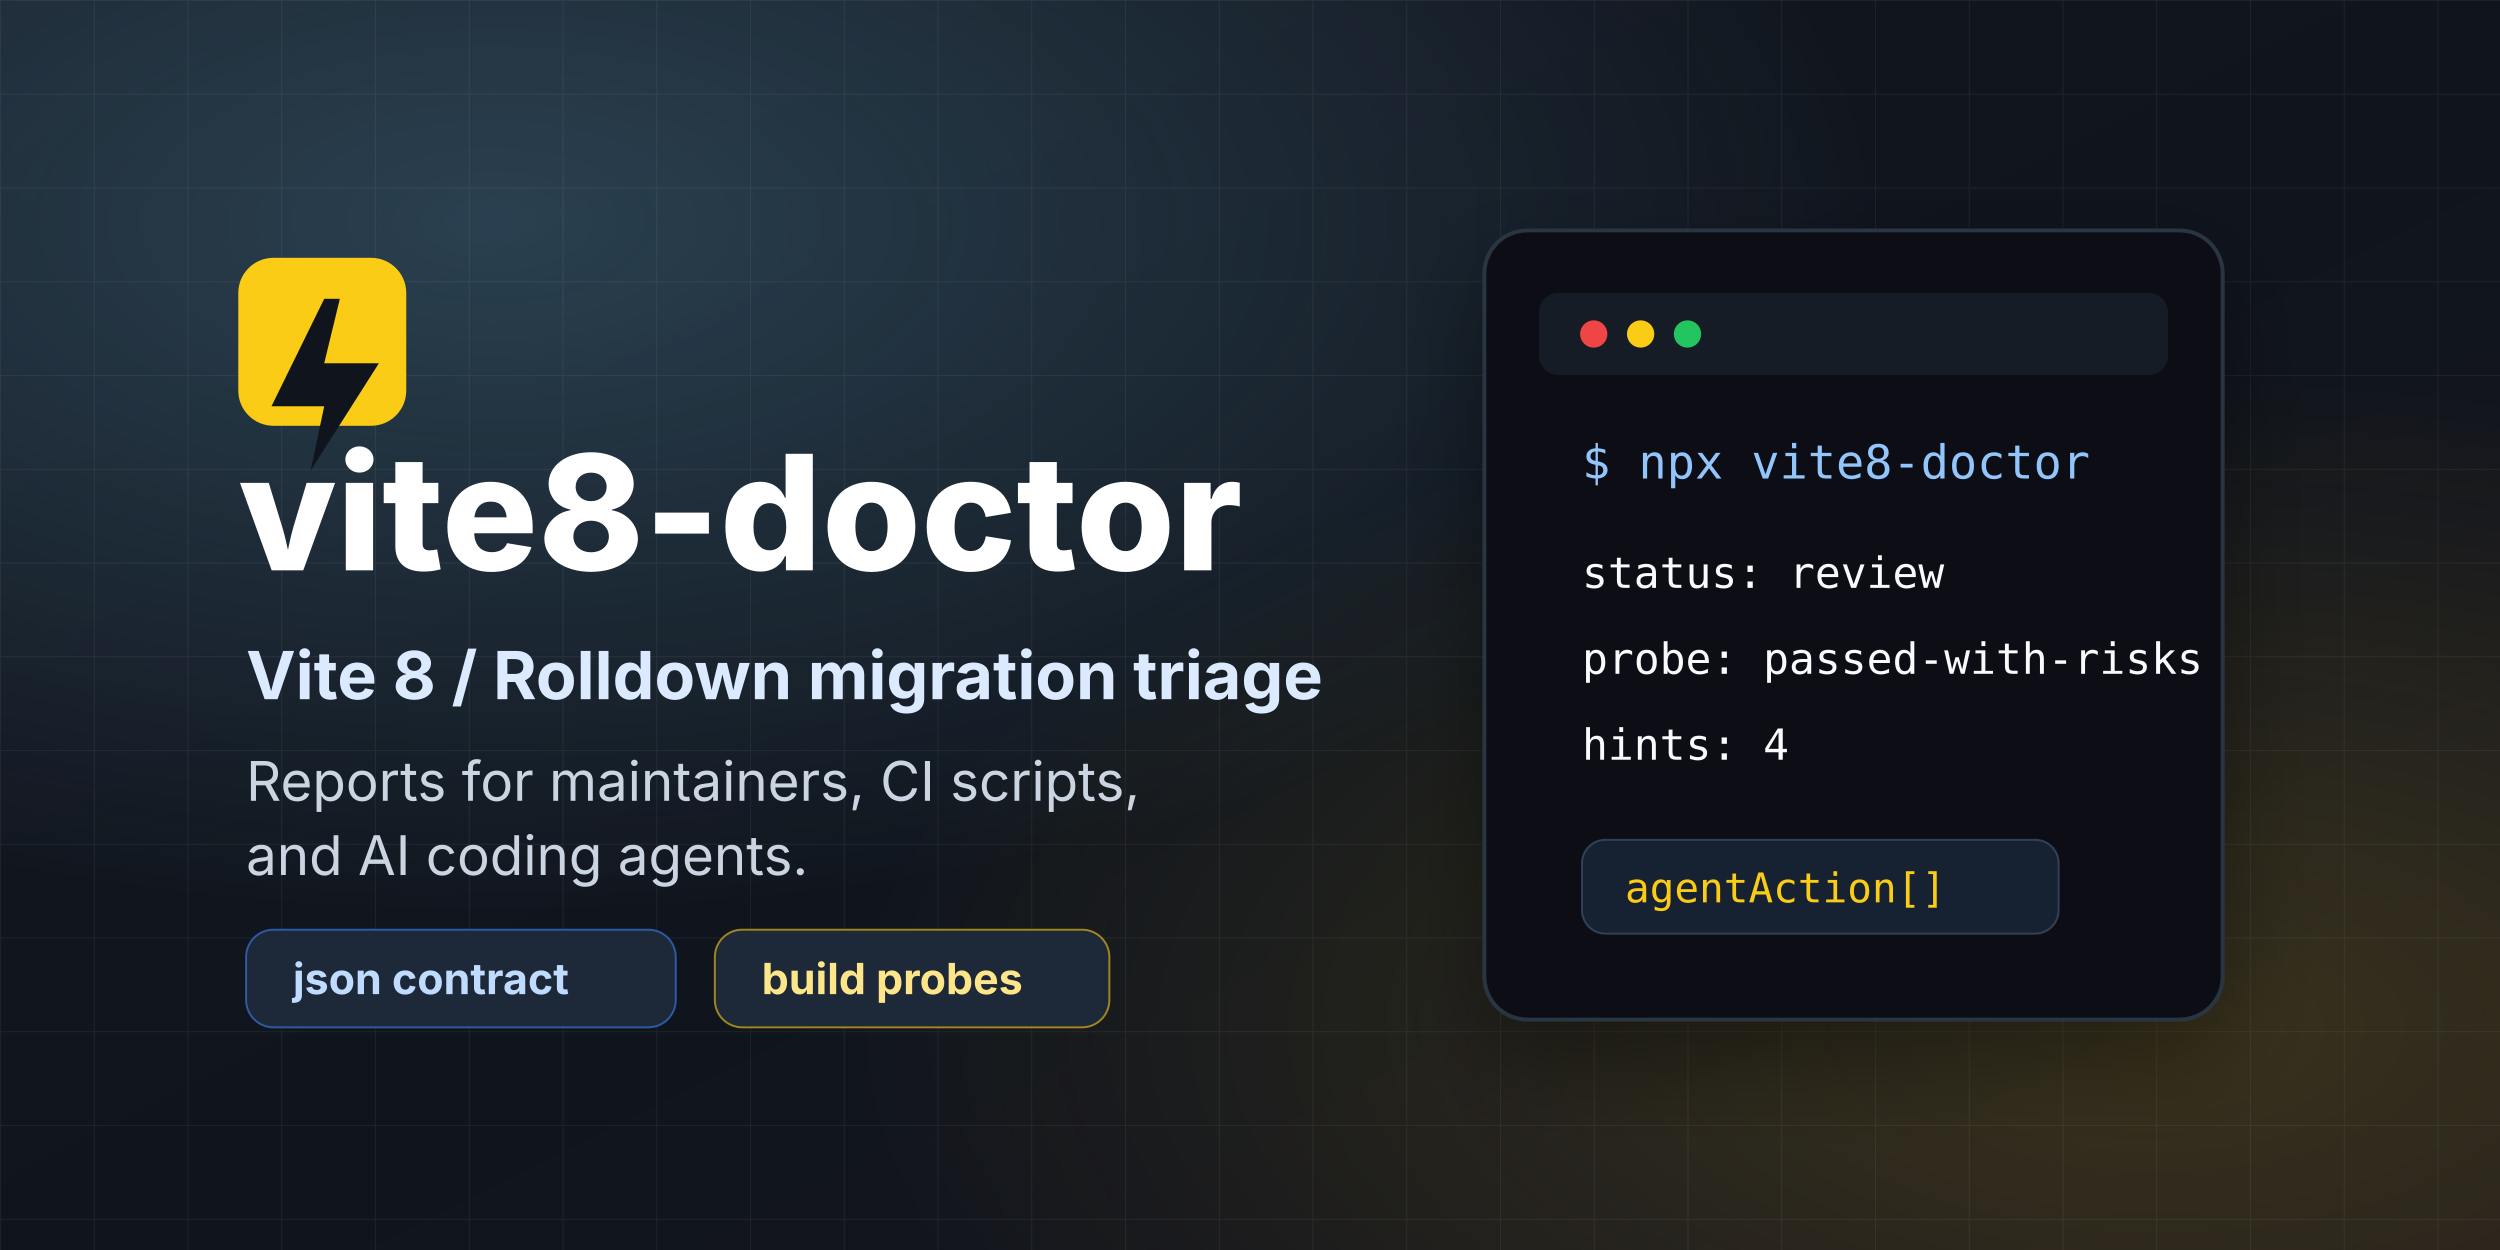
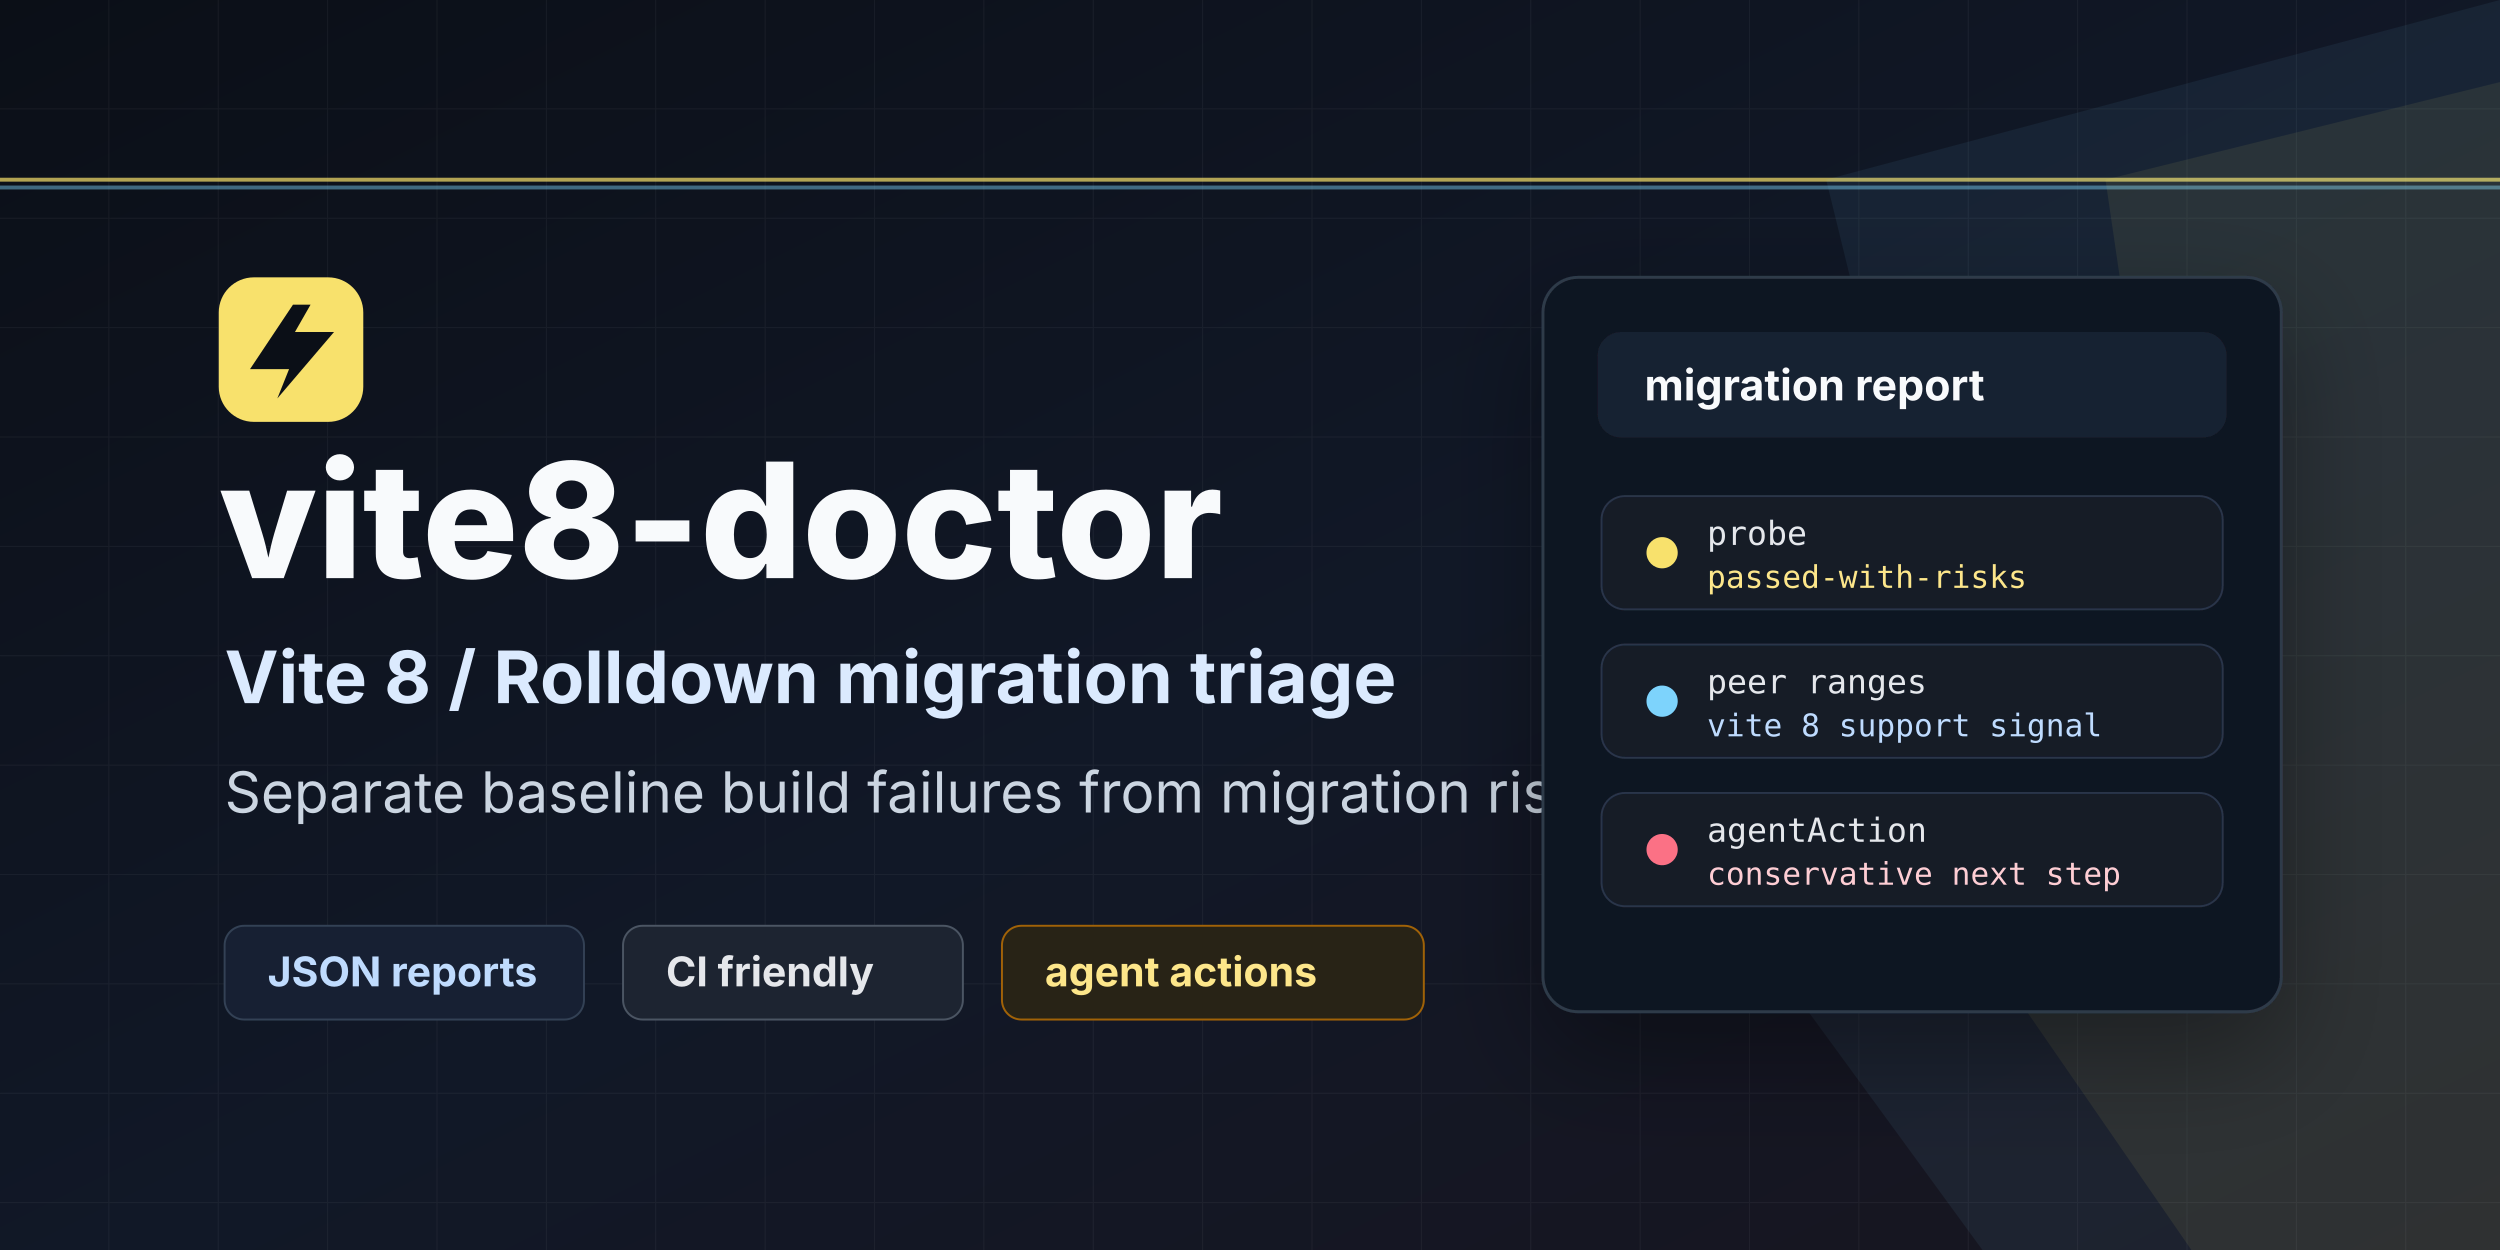
<svg xmlns="http://www.w3.org/2000/svg" width="1280" height="640" viewBox="0 0 1280 640" role="img" aria-labelledby="title desc">
  <defs>
    <linearGradient id="bg" x1="0" y1="0" x2="1" y2="1">
-       <stop offset="0%" stop-color="#141821" />
-       <stop offset="54%" stop-color="#10151d" />
-       <stop offset="100%" stop-color="#17151e" />
+       <stop offset="0" stop-color="#0b0f17" />
+       <stop offset="0.52" stop-color="#111827" />
+       <stop offset="1" stop-color="#18151f" />
    </linearGradient>
-     <radialGradient id="pulse-a" cx="20%" cy="18%" r="55%">
-       <stop offset="0%" stop-color="#7dd3fc" stop-opacity="0.22" />
-       <stop offset="100%" stop-color="#7dd3fc" stop-opacity="0" />
-     </radialGradient>
-     <radialGradient id="pulse-b" cx="86%" cy="82%" r="52%">
-       <stop offset="0%" stop-color="#facc15" stop-opacity="0.16" />
-       <stop offset="100%" stop-color="#facc15" stop-opacity="0" />
-     </radialGradient>
-     <pattern id="grid" width="48" height="48" patternUnits="userSpaceOnUse">
-       <path d="M48 0H0V48" fill="none" stroke="#ffffff" stroke-opacity="0.055" stroke-width="1" />
+     <linearGradient id="mark" x1="0" y1="0" x2="1" y2="1">
+       <stop offset="0" stop-color="#f8e16c" />
+       <stop offset="1" stop-color="#7dd3fc" />
+     </linearGradient>
+     <filter id="card-shadow" x="-20%" y="-20%" width="140%" height="140%">
+       <feDropShadow dx="0" dy="22" stdDeviation="28" flood-color="#000000" flood-opacity="0.36" />
+     </filter>
+     <pattern id="mesh" width="56" height="56" patternUnits="userSpaceOnUse">
+       <path d="M0 56H56M56 0V56" fill="none" stroke="#f8fafc" stroke-opacity="0.045" stroke-width="1" />
    </pattern>
-     <filter id="shadow" x="-20%" y="-20%" width="140%" height="140%">
-       <feDropShadow dx="0" dy="18" stdDeviation="24" flood-color="#000000" flood-opacity="0.38" />
-     </filter>
  </defs>
  <rect width="1280" height="640" fill="url(#bg)" />
-   <rect width="1280" height="640" fill="url(#pulse-a)" />
-   <rect width="1280" height="640" fill="url(#pulse-b)" />
-   <rect width="1280" height="640" fill="url(#grid)" />
-   <g filter="url(#shadow)">
-     <rect x="760" y="118" width="378" height="404" rx="22" fill="#0c1118" stroke="#2b3442" stroke-width="2" />
-     <rect x="788" y="150" width="322" height="42" rx="10" fill="#141b25" />
-     <circle cx="816" cy="171" r="7" fill="#ef4444" />
-     <circle cx="840" cy="171" r="7" fill="#facc15" />
-     <circle cx="864" cy="171" r="7" fill="#22c55e" />
-     <text x="810" y="245" fill="#93c5fd" font-family="SFMono-Regular, Menlo, Consolas, monospace" font-size="24">$ npx vite8-doctor</text>
-     <text x="810" y="301" fill="#f8fafc" font-family="SFMono-Regular, Menlo, Consolas, monospace" font-size="22">status: review</text>
-     <text x="810" y="345" fill="#f8fafc" font-family="SFMono-Regular, Menlo, Consolas, monospace" font-size="22">probe: passed-with-risks</text>
-     <text x="810" y="389" fill="#f8fafc" font-family="SFMono-Regular, Menlo, Consolas, monospace" font-size="22">hints: 4</text>
-     <rect x="810" y="430" width="244" height="48" rx="12" fill="#182233" stroke="#334155" />
-     <text x="832" y="462" fill="#facc15" font-family="SFMono-Regular, Menlo, Consolas, monospace" font-size="21">agentAction[]</text>
+   <rect width="1280" height="640" fill="url(#mesh)" />
+   <path d="M0 92H1280" stroke="#f8e16c" stroke-width="2" stroke-opacity="0.7" />
+   <path d="M0 96H1280" stroke="#7dd3fc" stroke-width="2" stroke-opacity="0.45" />
+   <path d="M935 92L1280 0V640L1015 640L885 462L984 292Z" fill="#7dd3fc" fill-opacity="0.07" />
+   <path d="M1078 92L1280 42V640H1122L1024 498L1112 324Z" fill="#f8e16c" fill-opacity="0.08" />
+   <g transform="translate(112 142)">
+     <rect x="0" y="0" width="74" height="74" rx="18" fill="#f8e16c" />
+     <path d="M38 14L16 47H36L30 62L59 28H39L47 14Z" fill="#0b0f17" />
+     <text x="0" y="154" fill="#f8fafc" font-family="Inter, ui-sans-serif, system-ui, -apple-system, BlinkMacSystemFont, Segoe UI, sans-serif" font-size="82" font-weight="820">vite8-doctor</text>
+     <text x="3" y="218" fill="#dbeafe" font-family="Inter, ui-sans-serif, system-ui, -apple-system, BlinkMacSystemFont, Segoe UI, sans-serif" font-size="37" font-weight="650">Vite 8 / Rolldown migration triage</text>
+     <text x="3" y="274" fill="#cbd5e1" font-family="Inter, ui-sans-serif, system-ui, -apple-system, BlinkMacSystemFont, Segoe UI, sans-serif" font-size="29">Separate baseline build failures from migration risks.</text>
+     <g transform="translate(3 332)">
+       <rect width="184" height="48" rx="10" fill="#172033" stroke="#334155" />
+       <text x="22" y="31" fill="#bfdbfe" font-family="Inter, ui-sans-serif, system-ui, -apple-system, BlinkMacSystemFont, Segoe UI, sans-serif" font-size="21" font-weight="720">JSON reports</text>
+     </g>
+     <g transform="translate(207 332)">
+       <rect width="174" height="48" rx="10" fill="#1d2431" stroke="#4b5563" />
+       <text x="22" y="31" fill="#e5e7eb" font-family="Inter, ui-sans-serif, system-ui, -apple-system, BlinkMacSystemFont, Segoe UI, sans-serif" font-size="21" font-weight="720">CI friendly</text>
+     </g>
+     <g transform="translate(401 332)">
+       <rect width="216" height="48" rx="10" fill="#282316" stroke="#a16207" />
+       <text x="22" y="31" fill="#fde68a" font-family="Inter, ui-sans-serif, system-ui, -apple-system, BlinkMacSystemFont, Segoe UI, sans-serif" font-size="21" font-weight="720">agent actions</text>
+     </g>
  </g>
-   <g>
-     <rect x="122" y="132" width="86" height="86" rx="18" fill="#facc15" />
-     <path d="M166 153l-27 55h27l-7 33 35-55h-28l8-33z" fill="#10151d" />
-     <text x="122" y="292" fill="#ffffff" font-family="Inter, ui-sans-serif, system-ui, -apple-system, BlinkMacSystemFont, Segoe UI, sans-serif" font-size="82" font-weight="800">vite8-doctor</text>
-     <text x="126" y="358" fill="#dbeafe" font-family="Inter, ui-sans-serif, system-ui, -apple-system, BlinkMacSystemFont, Segoe UI, sans-serif" font-size="34" font-weight="650">Vite 8 / Rolldown migration triage</text>
-     <text x="126" y="410" fill="#cbd5e1" font-family="Inter, ui-sans-serif, system-ui, -apple-system, BlinkMacSystemFont, Segoe UI, sans-serif" font-size="28">Reports for maintainers, CI scripts,</text>
-     <text x="126" y="448" fill="#cbd5e1" font-family="Inter, ui-sans-serif, system-ui, -apple-system, BlinkMacSystemFont, Segoe UI, sans-serif" font-size="28">and AI coding agents.</text>
-     <g transform="translate(126 476)">
-       <rect width="220" height="50" rx="14" fill="#1d2838" stroke="#3b82f6" stroke-opacity="0.6" />
-       <text x="24" y="33" fill="#bfdbfe" font-family="Inter, ui-sans-serif, system-ui, -apple-system, BlinkMacSystemFont, Segoe UI, sans-serif" font-size="22" font-weight="700">json contract</text>
+   <g transform="translate(790 142)" filter="url(#card-shadow)">
+     <rect width="378" height="376" rx="18" fill="#101620" stroke="#2f3a4a" stroke-width="1.5" />
+     <rect x="28" y="28" width="322" height="54" rx="12" fill="#182131" />
+     <text x="52" y="63" fill="#f8fafc" font-family="Inter, ui-sans-serif, system-ui, -apple-system, BlinkMacSystemFont, Segoe UI, sans-serif" font-size="22" font-weight="720">migration report</text>
+     <g transform="translate(30 112)">
+       <rect width="318" height="58" rx="12" fill="#121b28" stroke="#293449" />
+       <circle cx="31" cy="29" r="8" fill="#f8e16c" />
+       <text x="54" y="25" fill="#e5e7eb" font-family="Consolas, Monaco, monospace" font-size="17" font-style="normal">probe</text>
+       <text x="54" y="47" fill="#fde68a" font-family="Consolas, Monaco, monospace" font-size="16" font-style="normal">passed-with-risks</text>
    </g>
-     <g transform="translate(366 476)">
-       <rect width="202" height="50" rx="14" fill="#1d2838" stroke="#facc15" stroke-opacity="0.6" />
-       <text x="24" y="33" fill="#fde68a" font-family="Inter, ui-sans-serif, system-ui, -apple-system, BlinkMacSystemFont, Segoe UI, sans-serif" font-size="22" font-weight="700">build probes</text>
+     <g transform="translate(30 188)">
+       <rect width="318" height="58" rx="12" fill="#121b28" stroke="#293449" />
+       <circle cx="31" cy="29" r="8" fill="#7dd3fc" />
+       <text x="54" y="25" fill="#e5e7eb" font-family="Consolas, Monaco, monospace" font-size="17" font-style="normal">peer ranges</text>
+       <text x="54" y="47" fill="#bfdbfe" font-family="Consolas, Monaco, monospace" font-size="16" font-style="normal">vite 8 support signal</text>
+     </g>
+     <g transform="translate(30 264)">
+       <rect width="318" height="58" rx="12" fill="#121b28" stroke="#293449" />
+       <circle cx="31" cy="29" r="8" fill="#fb7185" />
+       <text x="54" y="25" fill="#e5e7eb" font-family="Consolas, Monaco, monospace" font-size="17" font-style="normal">agentAction</text>
+       <text x="54" y="47" fill="#fecdd3" font-family="Consolas, Monaco, monospace" font-size="16" font-style="normal">conservative next step</text>
    </g>
  </g>
</svg>
